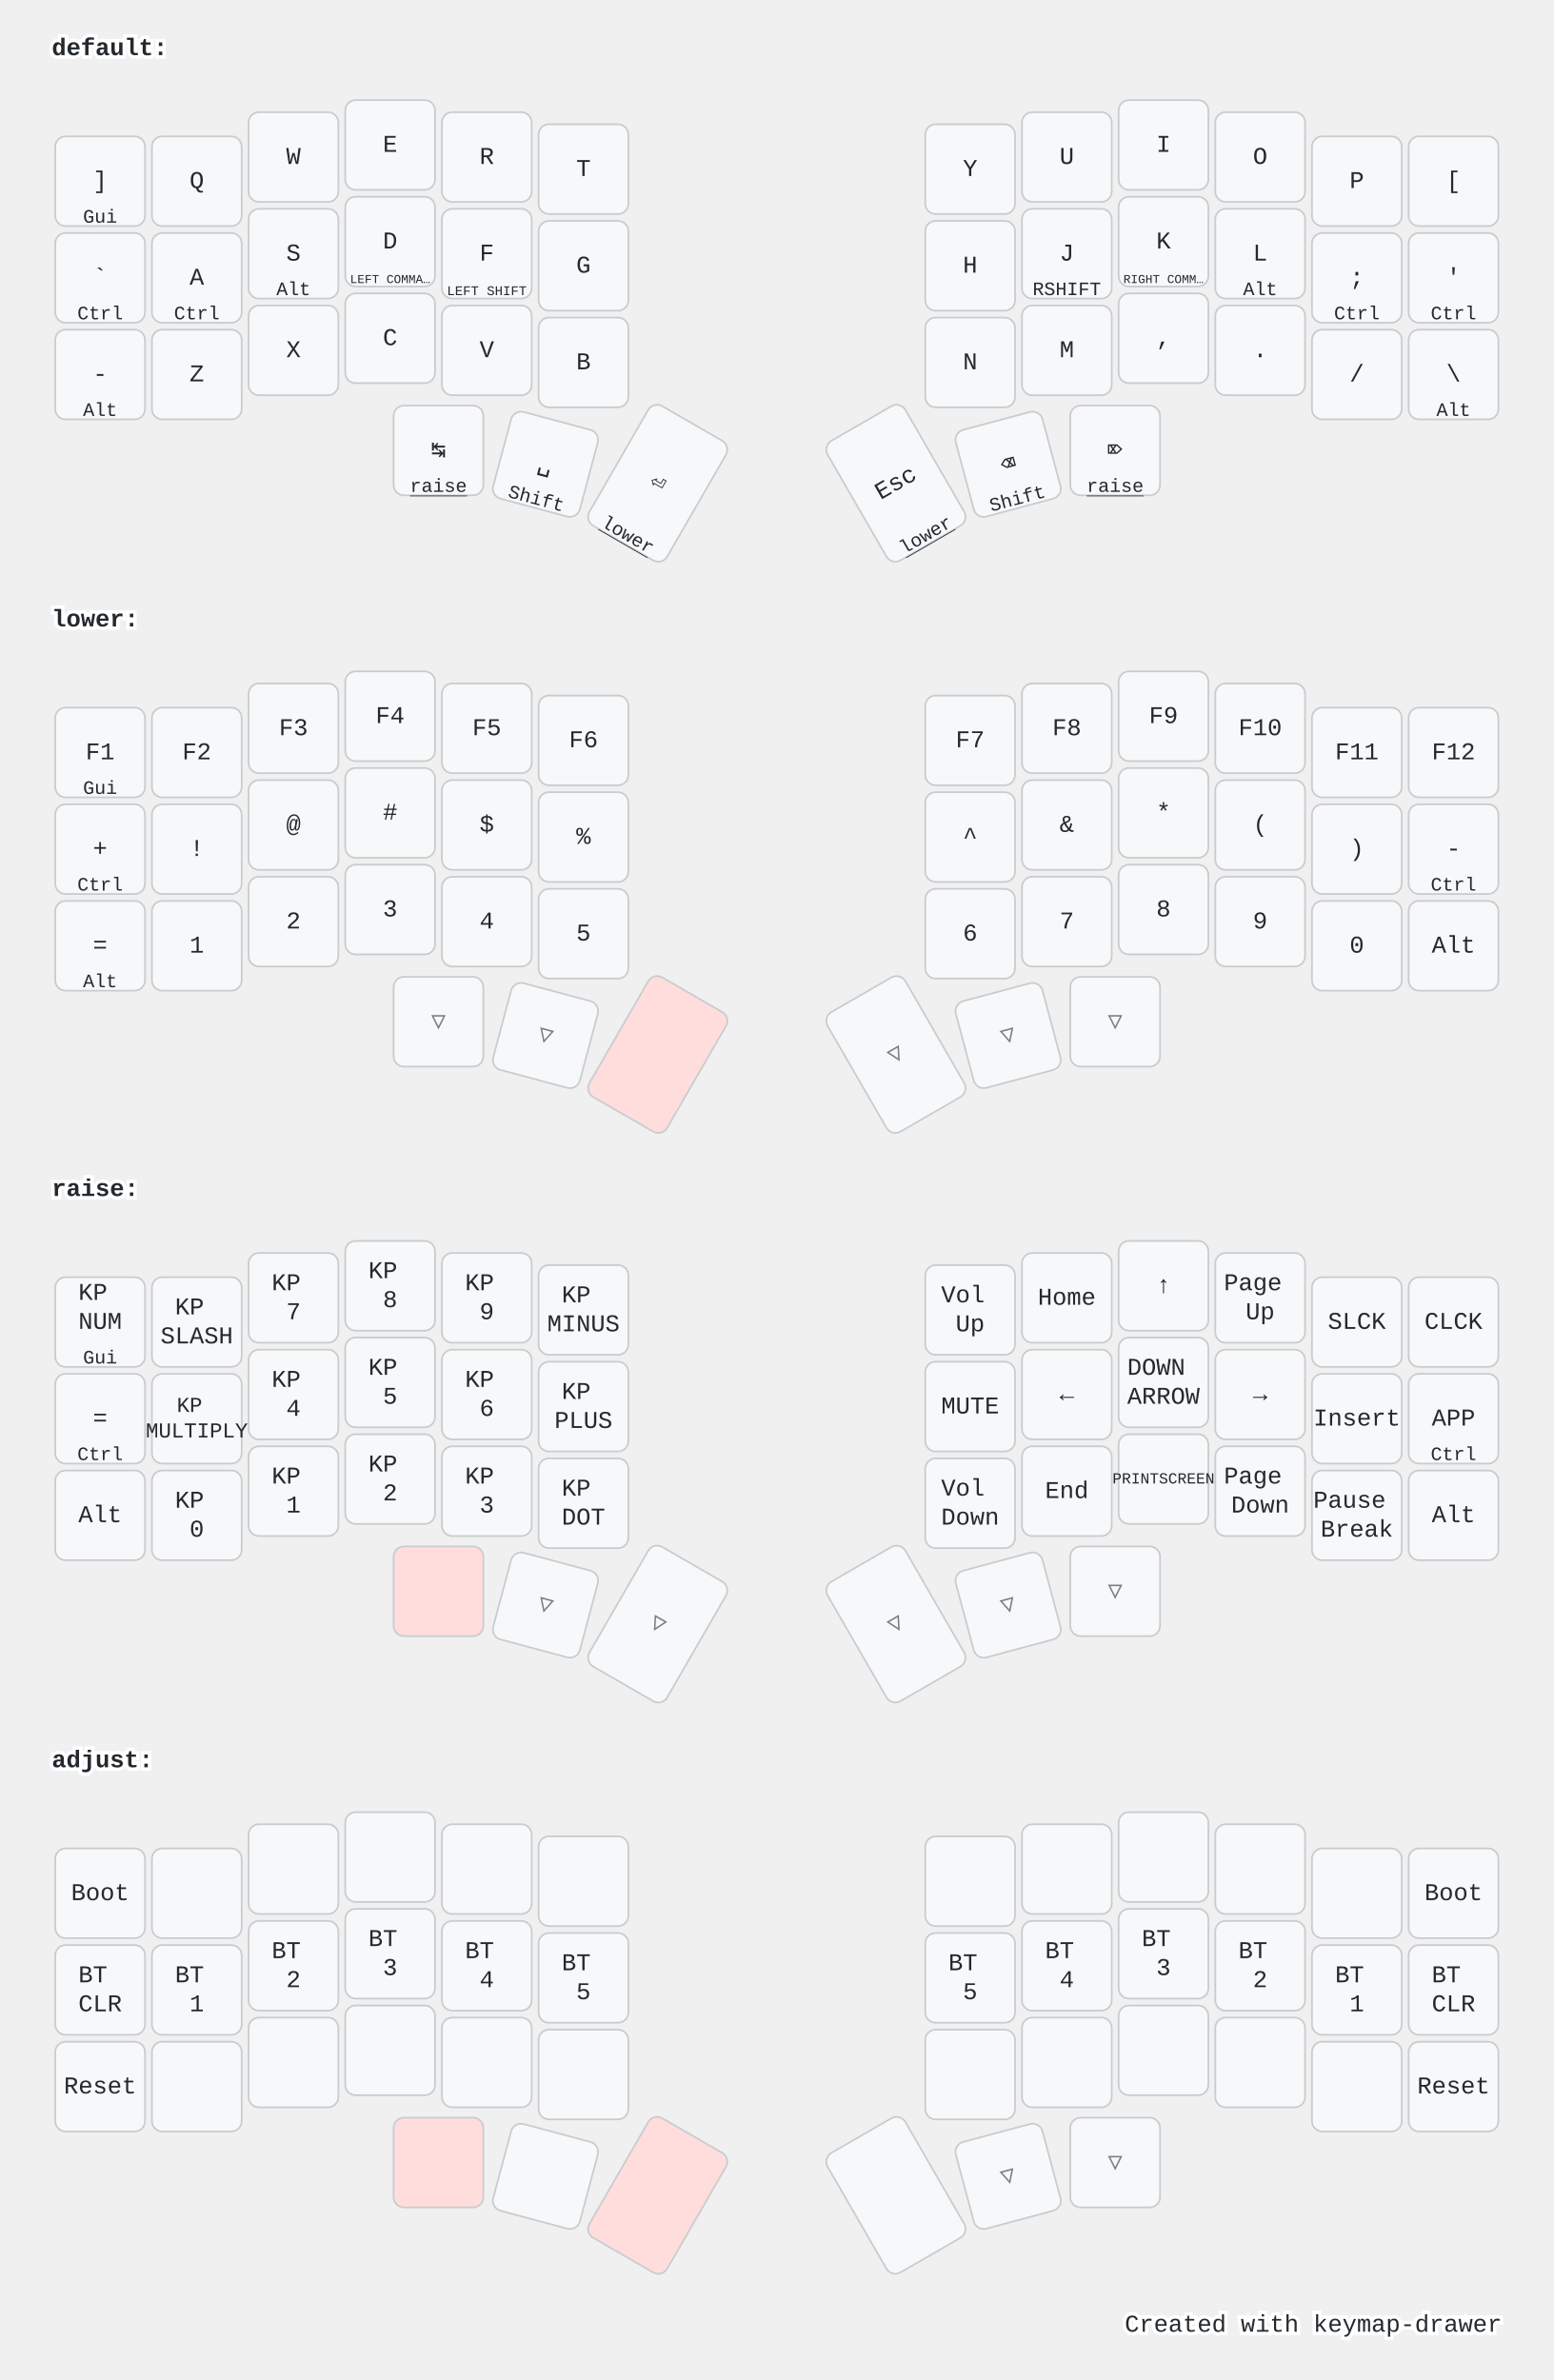
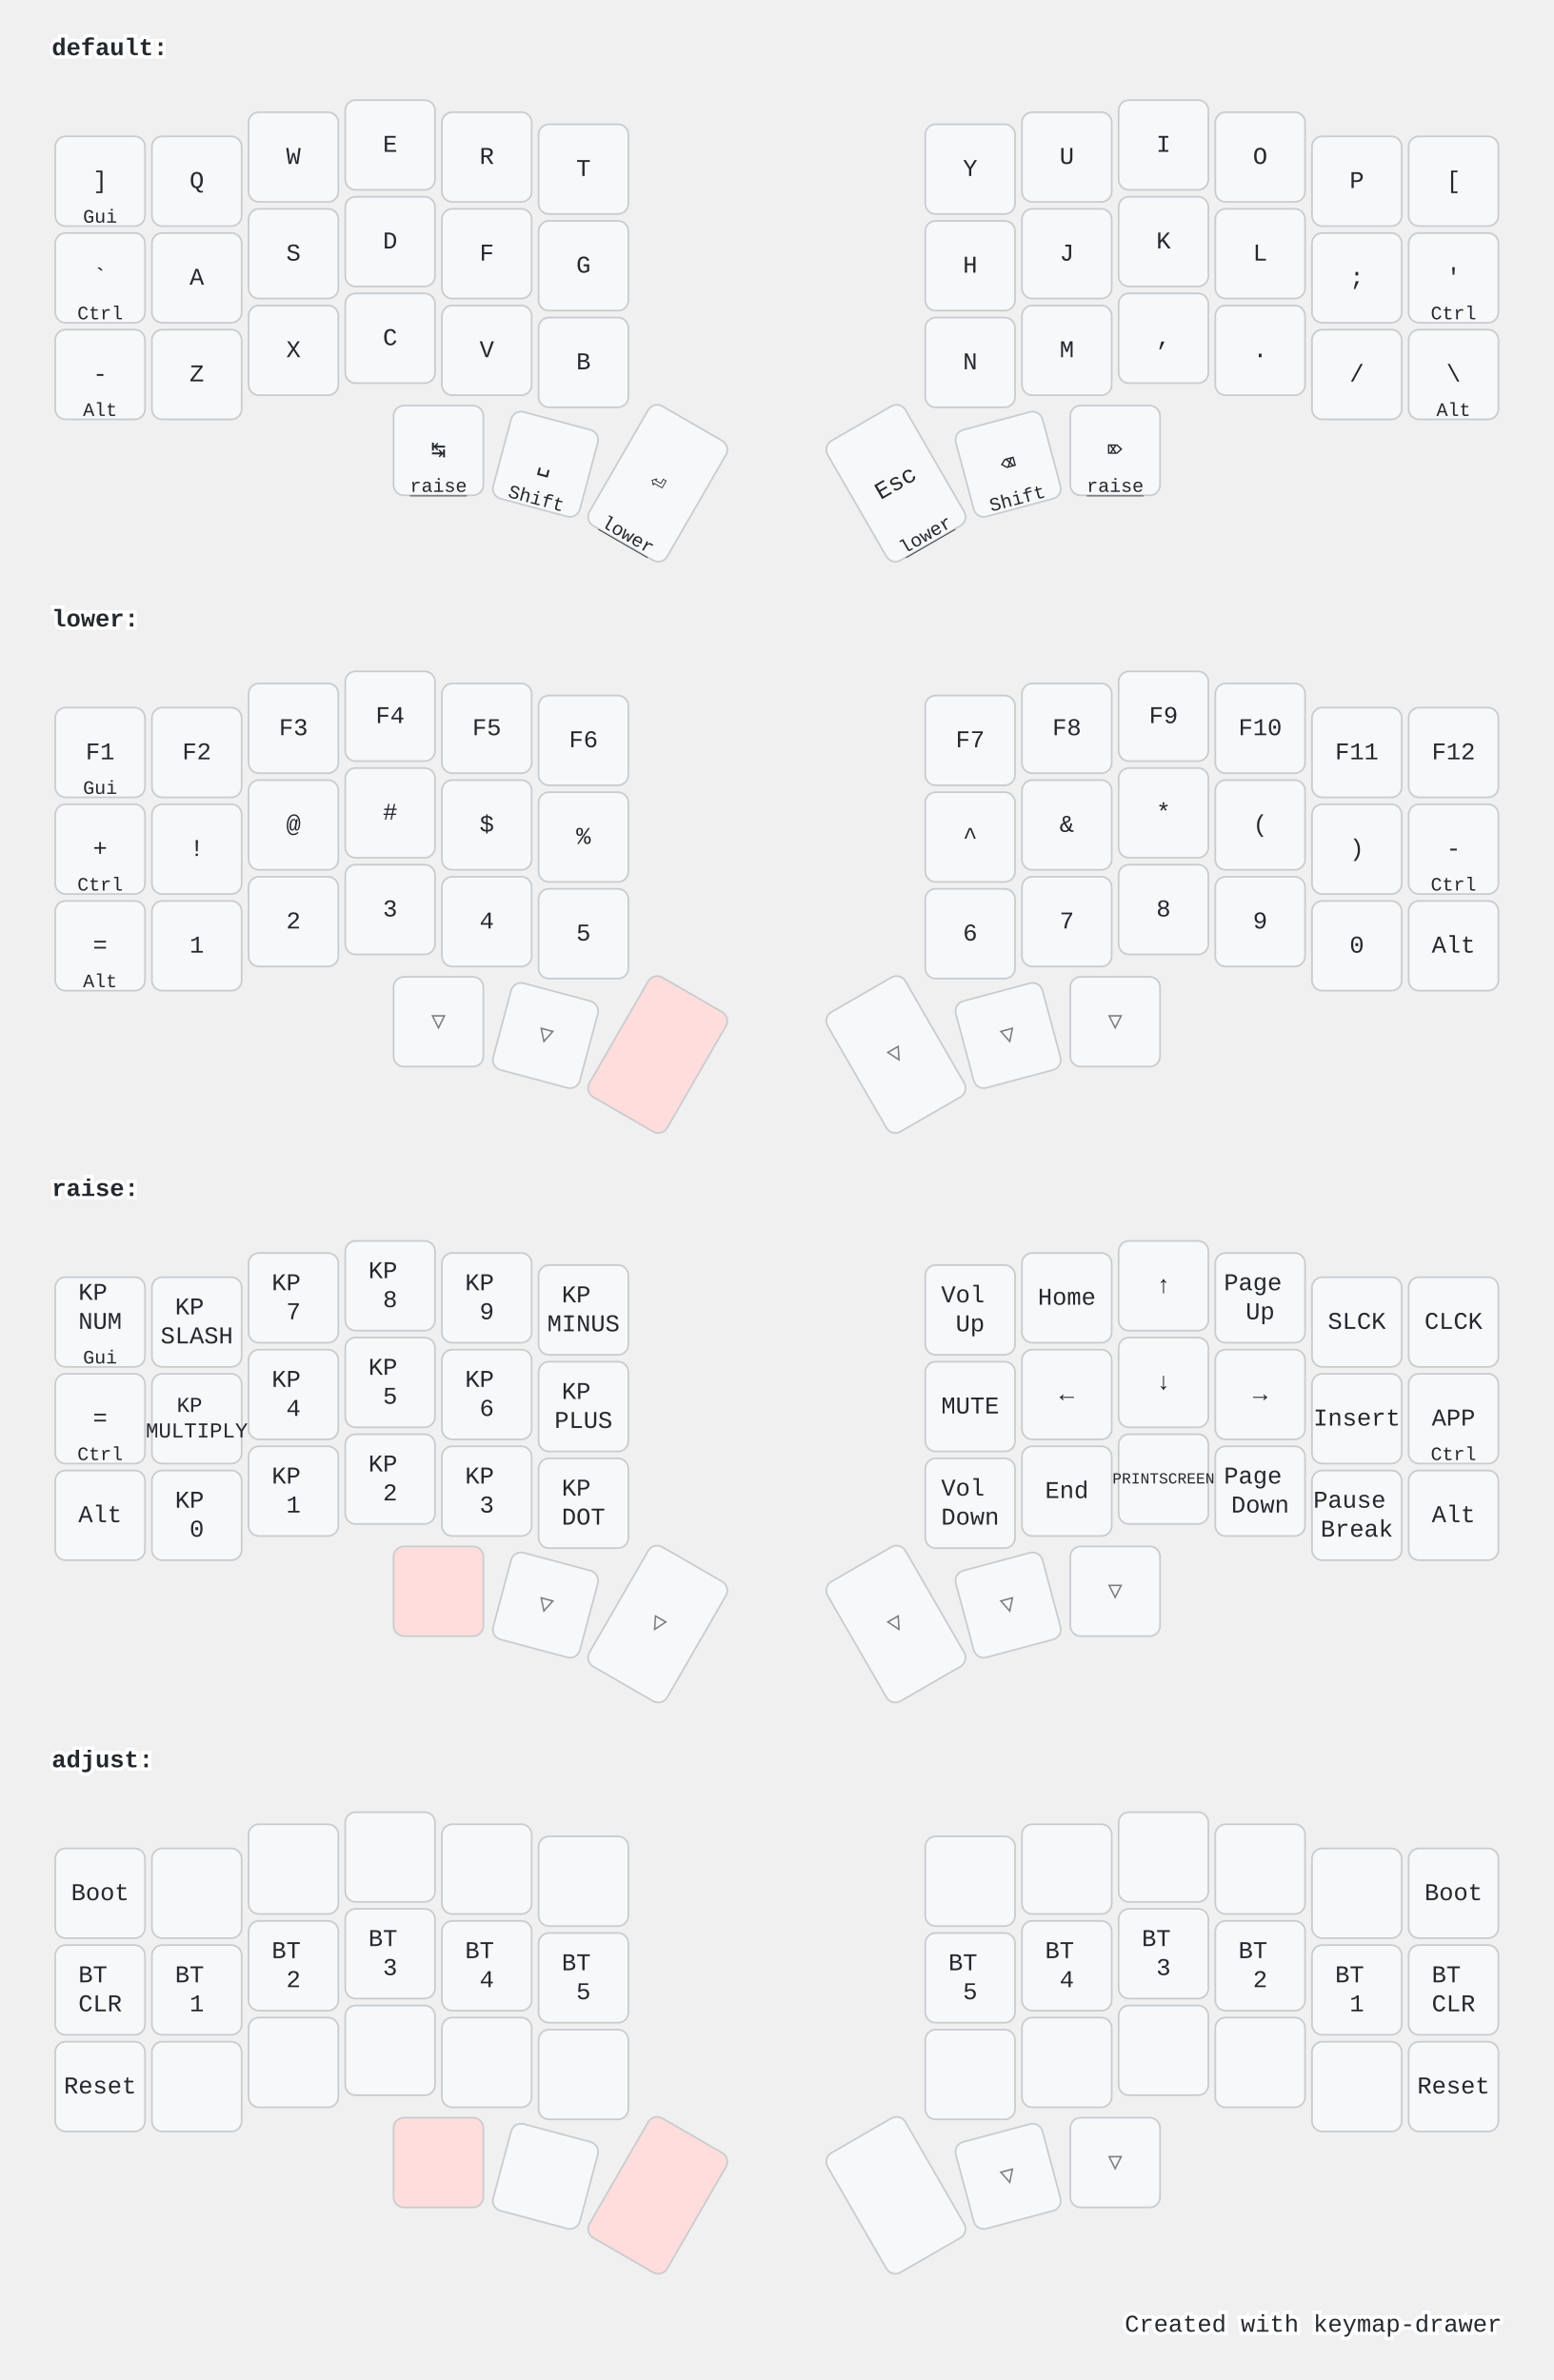
<svg xmlns="http://www.w3.org/2000/svg" width="900" height="1379" viewBox="0 0 900 1379" class="keymap">
  <style>/* inherit to force styles through use tags */
svg path {
    fill: inherit;
}

/* font and background color specifications */
svg.keymap {
    font-family: SFMono-Regular,Consolas,Liberation Mono,Menlo,monospace;
    font-size: 14px;
    font-kerning: normal;
    text-rendering: optimizeLegibility;
    fill: #24292e;
}

/* default key styling */
rect.key {
    fill: #f6f8fa;
}

rect.key, rect.combo {
    stroke: #c9cccf;
    stroke-width: 1;
}

/* default key side styling, only used is draw_key_sides is set */
rect.side {
    filter: brightness(90%);
}

/* color accent for combo boxes */
rect.combo, rect.combo-separate {
    fill: #cdf;
}

/* color accent for held keys */
rect.held, rect.combo.held {
    fill: #fdd;
}

/* color accent for ghost (optional) keys */
rect.ghost, rect.combo.ghost {
    stroke-dasharray: 4, 4;
    stroke-width: 2;
}

text {
    text-anchor: middle;
    dominant-baseline: middle;
}

/* styling for layer labels */
text.label {
    font-weight: bold;
    text-anchor: start;
    stroke: white;
    stroke-width: 4;
    paint-order: stroke;
}

/* styling for optional footer */
text.footer {
    text-anchor: end;
    dominant-baseline: auto;
    stroke: white;
    stroke-width: 4;
    paint-order: stroke;
}

/* styling for combo tap, and key hold/shifted label text */
text.combo, text.hold, text.shifted {
    font-size: 11px;
}

text.hold {
    text-anchor: middle;
    dominant-baseline: auto;
}

text.shifted {
    text-anchor: middle;
    dominant-baseline: hanging;
}

text.layer-activator {
    text-decoration: underline;
}

/* styling for hold/shifted label text in combo box */
text.combo.hold, text.combo.shifted {
    font-size: 8px;
}

/* lighter symbol for transparent keys */
text.trans {
    fill: #7b7e81;
}

/* styling for combo dendrons */
path.combo {
    stroke-width: 1;
    stroke: gray;
    fill: none;
}

/* Start Tabler Icons Cleanup */
/* cannot use height/width with glyphs */
.icon-tabler &gt; path {
    fill: inherit;
    stroke: inherit;
    stroke-width: 2;
}
/* hide tabler's default box */
.icon-tabler &gt; path[stroke="none"][fill="none"] {
    visibility: hidden;
}
/* End Tabler Icons Cleanup */

@media (prefers-color-scheme: dark) {
svg.keymap { fill: #d1d6db; }
rect.key { fill: #3f4750; }
rect.key, rect.combo { stroke: #60666c; }
rect.combo, rect.combo-separate { fill: #1f3d7a; }
rect.held, rect.combo.held { fill: #854747; }
text.label, text.footer { stroke: black; }
text.trans { fill: #7e8184; }
path.combo { stroke: #7f7f7f; }

}</style>
  <g transform="translate(30, 0)" class="layer-default">
    <text x="0" y="28" class="label" id="default">default:</text>
    <g transform="translate(0, 56)">
      <g transform="translate(28, 49)" class="key keypos-0">
        <rect rx="6" ry="6" x="-26" y="-26" width="52" height="52" class="key" />
        <text x="0" y="0" class="key tap">]</text>
        <text x="0" y="24" class="key hold">Gui</text>
      </g>
      <g transform="translate(84, 49)" class="key keypos-1">
        <rect rx="6" ry="6" x="-26" y="-26" width="52" height="52" class="key" />
        <text x="0" y="0" class="key tap">Q</text>
      </g>
      <g transform="translate(140, 35)" class="key keypos-2">
        <rect rx="6" ry="6" x="-26" y="-26" width="52" height="52" class="key" />
        <text x="0" y="0" class="key tap">W</text>
      </g>
      <g transform="translate(196, 28)" class="key keypos-3">
        <rect rx="6" ry="6" x="-26" y="-26" width="52" height="52" class="key" />
        <text x="0" y="0" class="key tap">E</text>
      </g>
      <g transform="translate(252, 35)" class="key keypos-4">
        <rect rx="6" ry="6" x="-26" y="-26" width="52" height="52" class="key" />
        <text x="0" y="0" class="key tap">R</text>
      </g>
      <g transform="translate(308, 42)" class="key keypos-5">
        <rect rx="6" ry="6" x="-26" y="-26" width="52" height="52" class="key" />
        <text x="0" y="0" class="key tap">T</text>
      </g>
      <g transform="translate(532, 42)" class="key keypos-6">
        <rect rx="6" ry="6" x="-26" y="-26" width="52" height="52" class="key" />
        <text x="0" y="0" class="key tap">Y</text>
      </g>
      <g transform="translate(588, 35)" class="key keypos-7">
        <rect rx="6" ry="6" x="-26" y="-26" width="52" height="52" class="key" />
        <text x="0" y="0" class="key tap">U</text>
      </g>
      <g transform="translate(644, 28)" class="key keypos-8">
        <rect rx="6" ry="6" x="-26" y="-26" width="52" height="52" class="key" />
        <text x="0" y="0" class="key tap">I</text>
      </g>
      <g transform="translate(700, 35)" class="key keypos-9">
        <rect rx="6" ry="6" x="-26" y="-26" width="52" height="52" class="key" />
        <text x="0" y="0" class="key tap">O</text>
      </g>
      <g transform="translate(756, 49)" class="key keypos-10">
        <rect rx="6" ry="6" x="-26" y="-26" width="52" height="52" class="key" />
        <text x="0" y="0" class="key tap">P</text>
      </g>
      <g transform="translate(812, 49)" class="key keypos-11">
        <rect rx="6" ry="6" x="-26" y="-26" width="52" height="52" class="key" />
        <text x="0" y="0" class="key tap">[</text>
      </g>
      <g transform="translate(28, 105)" class="key keypos-12">
        <rect rx="6" ry="6" x="-26" y="-26" width="52" height="52" class="key" />
        <text x="0" y="0" class="key tap">`</text>
        <text x="0" y="24" class="key hold">Ctrl</text>
      </g>
      <g transform="translate(84, 105)" class="key keypos-13">
        <rect rx="6" ry="6" x="-26" y="-26" width="52" height="52" class="key" />
        <text x="0" y="0" class="key tap">A</text>
-         <text x="0" y="24" class="key hold">Ctrl</text>
      </g>
      <g transform="translate(140, 91)" class="key keypos-14">
        <rect rx="6" ry="6" x="-26" y="-26" width="52" height="52" class="key" />
        <text x="0" y="0" class="key tap">S</text>
-         <text x="0" y="24" class="key hold">Alt</text>
      </g>
      <g transform="translate(196, 84)" class="key keypos-15">
        <rect rx="6" ry="6" x="-26" y="-26" width="52" height="52" class="key" />
        <text x="0" y="0" class="key tap">D</text>
-         <text x="0" y="24" class="key hold">
-           <tspan style="font-size: 64%">LEFT COMMA…</tspan>
-         </text>
      </g>
      <g transform="translate(252, 91)" class="key keypos-16">
        <rect rx="6" ry="6" x="-26" y="-26" width="52" height="52" class="key" />
        <text x="0" y="0" class="key tap">F</text>
-         <text x="0" y="24" class="key hold">
-           <tspan style="font-size: 70%">LEFT SHIFT</tspan>
-         </text>
      </g>
      <g transform="translate(308, 98)" class="key keypos-17">
        <rect rx="6" ry="6" x="-26" y="-26" width="52" height="52" class="key" />
        <text x="0" y="0" class="key tap">G</text>
      </g>
      <g transform="translate(532, 98)" class="key keypos-18">
        <rect rx="6" ry="6" x="-26" y="-26" width="52" height="52" class="key" />
        <text x="0" y="0" class="key tap">H</text>
      </g>
      <g transform="translate(588, 91)" class="key keypos-19">
        <rect rx="6" ry="6" x="-26" y="-26" width="52" height="52" class="key" />
        <text x="0" y="0" class="key tap">J</text>
-         <text x="0" y="24" class="key hold">RSHIFT</text>
      </g>
      <g transform="translate(644, 84)" class="key keypos-20">
        <rect rx="6" ry="6" x="-26" y="-26" width="52" height="52" class="key" />
        <text x="0" y="0" class="key tap">K</text>
-         <text x="0" y="24" class="key hold">
-           <tspan style="font-size: 64%">RIGHT COMM…</tspan>
-         </text>
      </g>
      <g transform="translate(700, 91)" class="key keypos-21">
        <rect rx="6" ry="6" x="-26" y="-26" width="52" height="52" class="key" />
        <text x="0" y="0" class="key tap">L</text>
-         <text x="0" y="24" class="key hold">Alt</text>
      </g>
      <g transform="translate(756, 105)" class="key keypos-22">
        <rect rx="6" ry="6" x="-26" y="-26" width="52" height="52" class="key" />
        <text x="0" y="0" class="key tap">;</text>
-         <text x="0" y="24" class="key hold">Ctrl</text>
      </g>
      <g transform="translate(812, 105)" class="key keypos-23">
        <rect rx="6" ry="6" x="-26" y="-26" width="52" height="52" class="key" />
        <text x="0" y="0" class="key tap">'</text>
        <text x="0" y="24" class="key hold">Ctrl</text>
      </g>
      <g transform="translate(28, 161)" class="key keypos-24">
        <rect rx="6" ry="6" x="-26" y="-26" width="52" height="52" class="key" />
        <text x="0" y="0" class="key tap">-</text>
        <text x="0" y="24" class="key hold">Alt</text>
      </g>
      <g transform="translate(84, 161)" class="key keypos-25">
        <rect rx="6" ry="6" x="-26" y="-26" width="52" height="52" class="key" />
        <text x="0" y="0" class="key tap">Z</text>
      </g>
      <g transform="translate(140, 147)" class="key keypos-26">
        <rect rx="6" ry="6" x="-26" y="-26" width="52" height="52" class="key" />
        <text x="0" y="0" class="key tap">X</text>
      </g>
      <g transform="translate(196, 140)" class="key keypos-27">
        <rect rx="6" ry="6" x="-26" y="-26" width="52" height="52" class="key" />
        <text x="0" y="0" class="key tap">C</text>
      </g>
      <g transform="translate(252, 147)" class="key keypos-28">
        <rect rx="6" ry="6" x="-26" y="-26" width="52" height="52" class="key" />
        <text x="0" y="0" class="key tap">V</text>
      </g>
      <g transform="translate(308, 154)" class="key keypos-29">
        <rect rx="6" ry="6" x="-26" y="-26" width="52" height="52" class="key" />
        <text x="0" y="0" class="key tap">B</text>
      </g>
      <g transform="translate(532, 154)" class="key keypos-30">
        <rect rx="6" ry="6" x="-26" y="-26" width="52" height="52" class="key" />
        <text x="0" y="0" class="key tap">N</text>
      </g>
      <g transform="translate(588, 147)" class="key keypos-31">
        <rect rx="6" ry="6" x="-26" y="-26" width="52" height="52" class="key" />
        <text x="0" y="0" class="key tap">M</text>
      </g>
      <g transform="translate(644, 140)" class="key keypos-32">
        <rect rx="6" ry="6" x="-26" y="-26" width="52" height="52" class="key" />
        <text x="0" y="0" class="key tap">,</text>
      </g>
      <g transform="translate(700, 147)" class="key keypos-33">
        <rect rx="6" ry="6" x="-26" y="-26" width="52" height="52" class="key" />
        <text x="0" y="0" class="key tap">.</text>
      </g>
      <g transform="translate(756, 161)" class="key keypos-34">
        <rect rx="6" ry="6" x="-26" y="-26" width="52" height="52" class="key" />
        <text x="0" y="0" class="key tap">/</text>
      </g>
      <g transform="translate(812, 161)" class="key keypos-35">
        <rect rx="6" ry="6" x="-26" y="-26" width="52" height="52" class="key" />
        <text x="0" y="0" class="key tap">\</text>
        <text x="0" y="24" class="key hold">Alt</text>
      </g>
      <g transform="translate(224, 205)" class="key keypos-36">
        <rect rx="6" ry="6" x="-26" y="-26" width="52" height="52" class="key" />
        <text x="0" y="0" class="key tap">↹</text>
        <a href="#raise">
          <text x="0" y="24" class="key hold layer-activator">raise</text>
        </a>
      </g>
      <g transform="translate(286, 213) rotate(15.0)" class="key keypos-37">
        <rect rx="6" ry="6" x="-26" y="-26" width="52" height="52" class="key" />
        <text x="0" y="0" class="key tap">␣</text>
        <text x="0" y="24" class="key hold">Shift</text>
      </g>
      <g transform="translate(351, 224) rotate(30.0)" class="key keypos-38">
        <rect rx="6" ry="6" x="-26" y="-40" width="52" height="80" class="key" />
        <text x="0" y="0" class="key tap">⏎</text>
        <a href="#lower">
          <text x="0" y="38" class="key hold layer-activator">lower</text>
        </a>
      </g>
      <g transform="translate(489, 224) rotate(-30.0)" class="key keypos-39">
        <rect rx="6" ry="6" x="-26" y="-40" width="52" height="80" class="key" />
        <text x="0" y="0" class="key tap">Esc</text>
        <a href="#lower">
          <text x="0" y="38" class="key hold layer-activator">lower</text>
        </a>
      </g>
      <g transform="translate(554, 213) rotate(-15.0)" class="key keypos-40">
        <rect rx="6" ry="6" x="-26" y="-26" width="52" height="52" class="key" />
        <text x="0" y="0" class="key tap">⌫</text>
        <text x="0" y="24" class="key hold">Shift</text>
      </g>
      <g transform="translate(616, 205)" class="key keypos-41">
        <rect rx="6" ry="6" x="-26" y="-26" width="52" height="52" class="key" />
        <text x="0" y="0" class="key tap">⌦</text>
        <a href="#raise">
          <text x="0" y="24" class="key hold layer-activator">raise</text>
        </a>
      </g>
    </g>
  </g>
  <g transform="translate(30, 331)" class="layer-lower">
    <text x="0" y="28" class="label" id="lower">lower:</text>
    <g transform="translate(0, 56)">
      <g transform="translate(28, 49)" class="key keypos-0">
        <rect rx="6" ry="6" x="-26" y="-26" width="52" height="52" class="key" />
        <text x="0" y="0" class="key tap">F1</text>
        <text x="0" y="24" class="key hold">Gui</text>
      </g>
      <g transform="translate(84, 49)" class="key keypos-1">
        <rect rx="6" ry="6" x="-26" y="-26" width="52" height="52" class="key" />
        <text x="0" y="0" class="key tap">F2</text>
      </g>
      <g transform="translate(140, 35)" class="key keypos-2">
        <rect rx="6" ry="6" x="-26" y="-26" width="52" height="52" class="key" />
        <text x="0" y="0" class="key tap">F3</text>
      </g>
      <g transform="translate(196, 28)" class="key keypos-3">
        <rect rx="6" ry="6" x="-26" y="-26" width="52" height="52" class="key" />
        <text x="0" y="0" class="key tap">F4</text>
      </g>
      <g transform="translate(252, 35)" class="key keypos-4">
        <rect rx="6" ry="6" x="-26" y="-26" width="52" height="52" class="key" />
        <text x="0" y="0" class="key tap">F5</text>
      </g>
      <g transform="translate(308, 42)" class="key keypos-5">
        <rect rx="6" ry="6" x="-26" y="-26" width="52" height="52" class="key" />
        <text x="0" y="0" class="key tap">F6</text>
      </g>
      <g transform="translate(532, 42)" class="key keypos-6">
        <rect rx="6" ry="6" x="-26" y="-26" width="52" height="52" class="key" />
        <text x="0" y="0" class="key tap">F7</text>
      </g>
      <g transform="translate(588, 35)" class="key keypos-7">
        <rect rx="6" ry="6" x="-26" y="-26" width="52" height="52" class="key" />
        <text x="0" y="0" class="key tap">F8</text>
      </g>
      <g transform="translate(644, 28)" class="key keypos-8">
        <rect rx="6" ry="6" x="-26" y="-26" width="52" height="52" class="key" />
        <text x="0" y="0" class="key tap">F9</text>
      </g>
      <g transform="translate(700, 35)" class="key keypos-9">
        <rect rx="6" ry="6" x="-26" y="-26" width="52" height="52" class="key" />
        <text x="0" y="0" class="key tap">F10</text>
      </g>
      <g transform="translate(756, 49)" class="key keypos-10">
        <rect rx="6" ry="6" x="-26" y="-26" width="52" height="52" class="key" />
        <text x="0" y="0" class="key tap">F11</text>
      </g>
      <g transform="translate(812, 49)" class="key keypos-11">
        <rect rx="6" ry="6" x="-26" y="-26" width="52" height="52" class="key" />
        <text x="0" y="0" class="key tap">F12</text>
      </g>
      <g transform="translate(28, 105)" class="key keypos-12">
        <rect rx="6" ry="6" x="-26" y="-26" width="52" height="52" class="key" />
        <text x="0" y="0" class="key tap">+</text>
        <text x="0" y="24" class="key hold">Ctrl</text>
      </g>
      <g transform="translate(84, 105)" class="key keypos-13">
        <rect rx="6" ry="6" x="-26" y="-26" width="52" height="52" class="key" />
        <text x="0" y="0" class="key tap">!</text>
      </g>
      <g transform="translate(140, 91)" class="key keypos-14">
        <rect rx="6" ry="6" x="-26" y="-26" width="52" height="52" class="key" />
        <text x="0" y="0" class="key tap">@</text>
      </g>
      <g transform="translate(196, 84)" class="key keypos-15">
        <rect rx="6" ry="6" x="-26" y="-26" width="52" height="52" class="key" />
        <text x="0" y="0" class="key tap">#</text>
      </g>
      <g transform="translate(252, 91)" class="key keypos-16">
        <rect rx="6" ry="6" x="-26" y="-26" width="52" height="52" class="key" />
        <text x="0" y="0" class="key tap">$</text>
      </g>
      <g transform="translate(308, 98)" class="key keypos-17">
        <rect rx="6" ry="6" x="-26" y="-26" width="52" height="52" class="key" />
        <text x="0" y="0" class="key tap">%</text>
      </g>
      <g transform="translate(532, 98)" class="key keypos-18">
        <rect rx="6" ry="6" x="-26" y="-26" width="52" height="52" class="key" />
        <text x="0" y="0" class="key tap">^</text>
      </g>
      <g transform="translate(588, 91)" class="key keypos-19">
        <rect rx="6" ry="6" x="-26" y="-26" width="52" height="52" class="key" />
        <text x="0" y="0" class="key tap">&amp;</text>
      </g>
      <g transform="translate(644, 84)" class="key keypos-20">
        <rect rx="6" ry="6" x="-26" y="-26" width="52" height="52" class="key" />
        <text x="0" y="0" class="key tap">*</text>
      </g>
      <g transform="translate(700, 91)" class="key keypos-21">
        <rect rx="6" ry="6" x="-26" y="-26" width="52" height="52" class="key" />
        <text x="0" y="0" class="key tap">(</text>
      </g>
      <g transform="translate(756, 105)" class="key keypos-22">
        <rect rx="6" ry="6" x="-26" y="-26" width="52" height="52" class="key" />
        <text x="0" y="0" class="key tap">)</text>
      </g>
      <g transform="translate(812, 105)" class="key keypos-23">
        <rect rx="6" ry="6" x="-26" y="-26" width="52" height="52" class="key" />
        <text x="0" y="0" class="key tap">-</text>
        <text x="0" y="24" class="key hold">Ctrl</text>
      </g>
      <g transform="translate(28, 161)" class="key keypos-24">
        <rect rx="6" ry="6" x="-26" y="-26" width="52" height="52" class="key" />
        <text x="0" y="0" class="key tap">=</text>
        <text x="0" y="24" class="key hold">Alt</text>
      </g>
      <g transform="translate(84, 161)" class="key keypos-25">
        <rect rx="6" ry="6" x="-26" y="-26" width="52" height="52" class="key" />
        <text x="0" y="0" class="key tap">1</text>
      </g>
      <g transform="translate(140, 147)" class="key keypos-26">
        <rect rx="6" ry="6" x="-26" y="-26" width="52" height="52" class="key" />
        <text x="0" y="0" class="key tap">2</text>
      </g>
      <g transform="translate(196, 140)" class="key keypos-27">
        <rect rx="6" ry="6" x="-26" y="-26" width="52" height="52" class="key" />
        <text x="0" y="0" class="key tap">3</text>
      </g>
      <g transform="translate(252, 147)" class="key keypos-28">
        <rect rx="6" ry="6" x="-26" y="-26" width="52" height="52" class="key" />
        <text x="0" y="0" class="key tap">4</text>
      </g>
      <g transform="translate(308, 154)" class="key keypos-29">
        <rect rx="6" ry="6" x="-26" y="-26" width="52" height="52" class="key" />
        <text x="0" y="0" class="key tap">5</text>
      </g>
      <g transform="translate(532, 154)" class="key keypos-30">
        <rect rx="6" ry="6" x="-26" y="-26" width="52" height="52" class="key" />
        <text x="0" y="0" class="key tap">6</text>
      </g>
      <g transform="translate(588, 147)" class="key keypos-31">
        <rect rx="6" ry="6" x="-26" y="-26" width="52" height="52" class="key" />
        <text x="0" y="0" class="key tap">7</text>
      </g>
      <g transform="translate(644, 140)" class="key keypos-32">
        <rect rx="6" ry="6" x="-26" y="-26" width="52" height="52" class="key" />
        <text x="0" y="0" class="key tap">8</text>
      </g>
      <g transform="translate(700, 147)" class="key keypos-33">
        <rect rx="6" ry="6" x="-26" y="-26" width="52" height="52" class="key" />
        <text x="0" y="0" class="key tap">9</text>
      </g>
      <g transform="translate(756, 161)" class="key keypos-34">
        <rect rx="6" ry="6" x="-26" y="-26" width="52" height="52" class="key" />
        <text x="0" y="0" class="key tap">0</text>
      </g>
      <g transform="translate(812, 161)" class="key keypos-35">
        <rect rx="6" ry="6" x="-26" y="-26" width="52" height="52" class="key" />
        <text x="0" y="0" class="key tap">Alt</text>
      </g>
      <g transform="translate(224, 205)" class="key trans keypos-36">
        <rect rx="6" ry="6" x="-26" y="-26" width="52" height="52" class="key trans" />
        <text x="0" y="0" class="key trans tap">▽</text>
      </g>
      <g transform="translate(286, 213) rotate(15.0)" class="key trans keypos-37">
        <rect rx="6" ry="6" x="-26" y="-26" width="52" height="52" class="key trans" />
        <text x="0" y="0" class="key trans tap">▽</text>
      </g>
      <g transform="translate(351, 224) rotate(30.0)" class="key held keypos-38">
        <rect rx="6" ry="6" x="-26" y="-40" width="52" height="80" class="key held" />
      </g>
      <g transform="translate(489, 224) rotate(-30.0)" class="key trans keypos-39">
        <rect rx="6" ry="6" x="-26" y="-40" width="52" height="80" class="key trans" />
        <text x="0" y="0" class="key trans tap">▽</text>
      </g>
      <g transform="translate(554, 213) rotate(-15.0)" class="key trans keypos-40">
        <rect rx="6" ry="6" x="-26" y="-26" width="52" height="52" class="key trans" />
        <text x="0" y="0" class="key trans tap">▽</text>
      </g>
      <g transform="translate(616, 205)" class="key trans keypos-41">
        <rect rx="6" ry="6" x="-26" y="-26" width="52" height="52" class="key trans" />
        <text x="0" y="0" class="key trans tap">▽</text>
      </g>
    </g>
  </g>
  <g transform="translate(30, 661)" class="layer-raise">
    <text x="0" y="28" class="label" id="raise">raise:</text>
    <g transform="translate(0, 56)">
      <g transform="translate(28, 49)" class="key keypos-0">
        <rect rx="6" ry="6" x="-26" y="-26" width="52" height="52" class="key" />
        <text x="0" y="0" class="key tap">
          <tspan x="0" dy="-1.2em">KP</tspan>
          <tspan x="0" dy="1.2em">NUM</tspan>
        </text>
        <text x="0" y="24" class="key hold">Gui</text>
      </g>
      <g transform="translate(84, 49)" class="key keypos-1">
        <rect rx="6" ry="6" x="-26" y="-26" width="52" height="52" class="key" />
        <text x="0" y="0" class="key tap">
          <tspan x="0" dy="-0.6em">KP</tspan>
          <tspan x="0" dy="1.2em">SLASH</tspan>
        </text>
      </g>
      <g transform="translate(140, 35)" class="key keypos-2">
        <rect rx="6" ry="6" x="-26" y="-26" width="52" height="52" class="key" />
        <text x="0" y="0" class="key tap">
          <tspan x="0" dy="-0.6em">KP</tspan>
          <tspan x="0" dy="1.2em">7</tspan>
        </text>
      </g>
      <g transform="translate(196, 28)" class="key keypos-3">
        <rect rx="6" ry="6" x="-26" y="-26" width="52" height="52" class="key" />
        <text x="0" y="0" class="key tap">
          <tspan x="0" dy="-0.6em">KP</tspan>
          <tspan x="0" dy="1.2em">8</tspan>
        </text>
      </g>
      <g transform="translate(252, 35)" class="key keypos-4">
        <rect rx="6" ry="6" x="-26" y="-26" width="52" height="52" class="key" />
        <text x="0" y="0" class="key tap">
          <tspan x="0" dy="-0.6em">KP</tspan>
          <tspan x="0" dy="1.2em">9</tspan>
        </text>
      </g>
      <g transform="translate(308, 42)" class="key keypos-5">
        <rect rx="6" ry="6" x="-26" y="-26" width="52" height="52" class="key" />
        <text x="0" y="0" class="key tap">
          <tspan x="0" dy="-0.6em">KP</tspan>
          <tspan x="0" dy="1.2em">MINUS</tspan>
        </text>
      </g>
      <g transform="translate(532, 42)" class="key keypos-6">
        <rect rx="6" ry="6" x="-26" y="-26" width="52" height="52" class="key" />
        <text x="0" y="0" class="key tap">
          <tspan x="0" dy="-0.6em">Vol</tspan>
          <tspan x="0" dy="1.2em">Up</tspan>
        </text>
      </g>
      <g transform="translate(588, 35)" class="key keypos-7">
        <rect rx="6" ry="6" x="-26" y="-26" width="52" height="52" class="key" />
        <text x="0" y="0" class="key tap">Home</text>
      </g>
      <g transform="translate(644, 28)" class="key keypos-8">
        <rect rx="6" ry="6" x="-26" y="-26" width="52" height="52" class="key" />
        <text x="0" y="0" class="key tap">↑</text>
      </g>
      <g transform="translate(700, 35)" class="key keypos-9">
        <rect rx="6" ry="6" x="-26" y="-26" width="52" height="52" class="key" />
        <text x="0" y="0" class="key tap">
          <tspan x="0" dy="-0.6em">Page</tspan>
          <tspan x="0" dy="1.2em">Up</tspan>
        </text>
      </g>
      <g transform="translate(756, 49)" class="key keypos-10">
        <rect rx="6" ry="6" x="-26" y="-26" width="52" height="52" class="key" />
        <text x="0" y="0" class="key tap">SLCK</text>
      </g>
      <g transform="translate(812, 49)" class="key keypos-11">
        <rect rx="6" ry="6" x="-26" y="-26" width="52" height="52" class="key" />
        <text x="0" y="0" class="key tap">CLCK</text>
      </g>
      <g transform="translate(28, 105)" class="key keypos-12">
        <rect rx="6" ry="6" x="-26" y="-26" width="52" height="52" class="key" />
        <text x="0" y="0" class="key tap">=</text>
        <text x="0" y="24" class="key hold">Ctrl</text>
      </g>
      <g transform="translate(84, 105)" class="key keypos-13">
        <rect rx="6" ry="6" x="-26" y="-26" width="52" height="52" class="key" />
        <text x="0" y="0" class="key tap">
          <tspan x="0" dy="-0.6em" style="font-size: 88%">KP</tspan>
          <tspan x="0" dy="1.2em" style="font-size: 88%">MULTIPLY</tspan>
        </text>
      </g>
      <g transform="translate(140, 91)" class="key keypos-14">
        <rect rx="6" ry="6" x="-26" y="-26" width="52" height="52" class="key" />
        <text x="0" y="0" class="key tap">
          <tspan x="0" dy="-0.6em">KP</tspan>
          <tspan x="0" dy="1.2em">4</tspan>
        </text>
      </g>
      <g transform="translate(196, 84)" class="key keypos-15">
        <rect rx="6" ry="6" x="-26" y="-26" width="52" height="52" class="key" />
        <text x="0" y="0" class="key tap">
          <tspan x="0" dy="-0.6em">KP</tspan>
          <tspan x="0" dy="1.2em">5</tspan>
        </text>
      </g>
      <g transform="translate(252, 91)" class="key keypos-16">
        <rect rx="6" ry="6" x="-26" y="-26" width="52" height="52" class="key" />
        <text x="0" y="0" class="key tap">
          <tspan x="0" dy="-0.6em">KP</tspan>
          <tspan x="0" dy="1.2em">6</tspan>
        </text>
      </g>
      <g transform="translate(308, 98)" class="key keypos-17">
        <rect rx="6" ry="6" x="-26" y="-26" width="52" height="52" class="key" />
        <text x="0" y="0" class="key tap">
          <tspan x="0" dy="-0.6em">KP</tspan>
          <tspan x="0" dy="1.2em">PLUS</tspan>
        </text>
      </g>
      <g transform="translate(532, 98)" class="key keypos-18">
        <rect rx="6" ry="6" x="-26" y="-26" width="52" height="52" class="key" />
        <text x="0" y="0" class="key tap">MUTE</text>
      </g>
      <g transform="translate(588, 91)" class="key keypos-19">
        <rect rx="6" ry="6" x="-26" y="-26" width="52" height="52" class="key" />
        <text x="0" y="0" class="key tap">←</text>
      </g>
      <g transform="translate(644, 84)" class="key keypos-20">
        <rect rx="6" ry="6" x="-26" y="-26" width="52" height="52" class="key" />
-         <text x="0" y="0" class="key tap">
-           <tspan x="0" dy="-0.6em">DOWN</tspan>
-           <tspan x="0" dy="1.2em">ARROW</tspan>
-         </text>
+         <text x="0" y="0" class="key tap">↓</text>
      </g>
      <g transform="translate(700, 91)" class="key keypos-21">
        <rect rx="6" ry="6" x="-26" y="-26" width="52" height="52" class="key" />
        <text x="0" y="0" class="key tap">→</text>
      </g>
      <g transform="translate(756, 105)" class="key keypos-22">
        <rect rx="6" ry="6" x="-26" y="-26" width="52" height="52" class="key" />
        <text x="0" y="0" class="key tap">Insert</text>
      </g>
      <g transform="translate(812, 105)" class="key keypos-23">
        <rect rx="6" ry="6" x="-26" y="-26" width="52" height="52" class="key" />
        <text x="0" y="0" class="key tap">APP</text>
        <text x="0" y="24" class="key hold">Ctrl</text>
      </g>
      <g transform="translate(28, 161)" class="key keypos-24">
        <rect rx="6" ry="6" x="-26" y="-26" width="52" height="52" class="key" />
        <text x="0" y="0" class="key tap">Alt</text>
      </g>
      <g transform="translate(84, 161)" class="key keypos-25">
        <rect rx="6" ry="6" x="-26" y="-26" width="52" height="52" class="key" />
        <text x="0" y="0" class="key tap">
          <tspan x="0" dy="-0.6em">KP</tspan>
          <tspan x="0" dy="1.2em">0</tspan>
        </text>
      </g>
      <g transform="translate(140, 147)" class="key keypos-26">
        <rect rx="6" ry="6" x="-26" y="-26" width="52" height="52" class="key" />
        <text x="0" y="0" class="key tap">
          <tspan x="0" dy="-0.6em">KP</tspan>
          <tspan x="0" dy="1.2em">1</tspan>
        </text>
      </g>
      <g transform="translate(196, 140)" class="key keypos-27">
        <rect rx="6" ry="6" x="-26" y="-26" width="52" height="52" class="key" />
        <text x="0" y="0" class="key tap">
          <tspan x="0" dy="-0.6em">KP</tspan>
          <tspan x="0" dy="1.2em">2</tspan>
        </text>
      </g>
      <g transform="translate(252, 147)" class="key keypos-28">
        <rect rx="6" ry="6" x="-26" y="-26" width="52" height="52" class="key" />
        <text x="0" y="0" class="key tap">
          <tspan x="0" dy="-0.6em">KP</tspan>
          <tspan x="0" dy="1.2em">3</tspan>
        </text>
      </g>
      <g transform="translate(308, 154)" class="key keypos-29">
        <rect rx="6" ry="6" x="-26" y="-26" width="52" height="52" class="key" />
        <text x="0" y="0" class="key tap">
          <tspan x="0" dy="-0.6em">KP</tspan>
          <tspan x="0" dy="1.2em">DOT</tspan>
        </text>
      </g>
      <g transform="translate(532, 154)" class="key keypos-30">
        <rect rx="6" ry="6" x="-26" y="-26" width="52" height="52" class="key" />
        <text x="0" y="0" class="key tap">
          <tspan x="0" dy="-0.6em">Vol</tspan>
          <tspan x="0" dy="1.2em">Down</tspan>
        </text>
      </g>
      <g transform="translate(588, 147)" class="key keypos-31">
        <rect rx="6" ry="6" x="-26" y="-26" width="52" height="52" class="key" />
        <text x="0" y="0" class="key tap">End</text>
      </g>
      <g transform="translate(644, 140)" class="key keypos-32">
        <rect rx="6" ry="6" x="-26" y="-26" width="52" height="52" class="key" />
        <text x="0" y="0" class="key tap">
          <tspan style="font-size: 64%">PRINTSCREEN</tspan>
        </text>
      </g>
      <g transform="translate(700, 147)" class="key keypos-33">
        <rect rx="6" ry="6" x="-26" y="-26" width="52" height="52" class="key" />
        <text x="0" y="0" class="key tap">
          <tspan x="0" dy="-0.6em">Page</tspan>
          <tspan x="0" dy="1.2em">Down</tspan>
        </text>
      </g>
      <g transform="translate(756, 161)" class="key keypos-34">
        <rect rx="6" ry="6" x="-26" y="-26" width="52" height="52" class="key" />
        <text x="0" y="0" class="key tap">
          <tspan x="0" dy="-0.6em">Pause</tspan>
          <tspan x="0" dy="1.2em">Break</tspan>
        </text>
      </g>
      <g transform="translate(812, 161)" class="key keypos-35">
        <rect rx="6" ry="6" x="-26" y="-26" width="52" height="52" class="key" />
        <text x="0" y="0" class="key tap">Alt</text>
      </g>
      <g transform="translate(224, 205)" class="key held keypos-36">
        <rect rx="6" ry="6" x="-26" y="-26" width="52" height="52" class="key held" />
      </g>
      <g transform="translate(286, 213) rotate(15.0)" class="key trans keypos-37">
        <rect rx="6" ry="6" x="-26" y="-26" width="52" height="52" class="key trans" />
        <text x="0" y="0" class="key trans tap">▽</text>
      </g>
      <g transform="translate(351, 224) rotate(30.0)" class="key trans keypos-38">
        <rect rx="6" ry="6" x="-26" y="-40" width="52" height="80" class="key trans" />
        <text x="0" y="0" class="key trans tap">▽</text>
      </g>
      <g transform="translate(489, 224) rotate(-30.0)" class="key trans keypos-39">
        <rect rx="6" ry="6" x="-26" y="-40" width="52" height="80" class="key trans" />
        <text x="0" y="0" class="key trans tap">▽</text>
      </g>
      <g transform="translate(554, 213) rotate(-15.0)" class="key trans keypos-40">
        <rect rx="6" ry="6" x="-26" y="-26" width="52" height="52" class="key trans" />
        <text x="0" y="0" class="key trans tap">▽</text>
      </g>
      <g transform="translate(616, 205)" class="key trans keypos-41">
        <rect rx="6" ry="6" x="-26" y="-26" width="52" height="52" class="key trans" />
        <text x="0" y="0" class="key trans tap">▽</text>
      </g>
    </g>
  </g>
  <g transform="translate(30, 992)" class="layer-adjust">
    <text x="0" y="28" class="label" id="adjust">adjust:</text>
    <g transform="translate(0, 56)">
      <g transform="translate(28, 49)" class="key keypos-0">
        <rect rx="6" ry="6" x="-26" y="-26" width="52" height="52" class="key" />
        <text x="0" y="0" class="key tap">Boot</text>
      </g>
      <g transform="translate(84, 49)" class="key keypos-1">
        <rect rx="6" ry="6" x="-26" y="-26" width="52" height="52" class="key" />
      </g>
      <g transform="translate(140, 35)" class="key keypos-2">
        <rect rx="6" ry="6" x="-26" y="-26" width="52" height="52" class="key" />
      </g>
      <g transform="translate(196, 28)" class="key keypos-3">
        <rect rx="6" ry="6" x="-26" y="-26" width="52" height="52" class="key" />
      </g>
      <g transform="translate(252, 35)" class="key keypos-4">
        <rect rx="6" ry="6" x="-26" y="-26" width="52" height="52" class="key" />
      </g>
      <g transform="translate(308, 42)" class="key keypos-5">
        <rect rx="6" ry="6" x="-26" y="-26" width="52" height="52" class="key" />
      </g>
      <g transform="translate(532, 42)" class="key keypos-6">
        <rect rx="6" ry="6" x="-26" y="-26" width="52" height="52" class="key" />
      </g>
      <g transform="translate(588, 35)" class="key keypos-7">
        <rect rx="6" ry="6" x="-26" y="-26" width="52" height="52" class="key" />
      </g>
      <g transform="translate(644, 28)" class="key keypos-8">
        <rect rx="6" ry="6" x="-26" y="-26" width="52" height="52" class="key" />
      </g>
      <g transform="translate(700, 35)" class="key keypos-9">
        <rect rx="6" ry="6" x="-26" y="-26" width="52" height="52" class="key" />
      </g>
      <g transform="translate(756, 49)" class="key keypos-10">
        <rect rx="6" ry="6" x="-26" y="-26" width="52" height="52" class="key" />
      </g>
      <g transform="translate(812, 49)" class="key keypos-11">
        <rect rx="6" ry="6" x="-26" y="-26" width="52" height="52" class="key" />
        <text x="0" y="0" class="key tap">Boot</text>
      </g>
      <g transform="translate(28, 105)" class="key keypos-12">
        <rect rx="6" ry="6" x="-26" y="-26" width="52" height="52" class="key" />
        <text x="0" y="0" class="key tap">
          <tspan x="0" dy="-0.6em">BT</tspan>
          <tspan x="0" dy="1.2em">CLR</tspan>
        </text>
      </g>
      <g transform="translate(84, 105)" class="key keypos-13">
        <rect rx="6" ry="6" x="-26" y="-26" width="52" height="52" class="key" />
        <text x="0" y="0" class="key tap">
          <tspan x="0" dy="-0.6em">BT</tspan>
          <tspan x="0" dy="1.2em">1</tspan>
        </text>
      </g>
      <g transform="translate(140, 91)" class="key keypos-14">
        <rect rx="6" ry="6" x="-26" y="-26" width="52" height="52" class="key" />
        <text x="0" y="0" class="key tap">
          <tspan x="0" dy="-0.6em">BT</tspan>
          <tspan x="0" dy="1.2em">2</tspan>
        </text>
      </g>
      <g transform="translate(196, 84)" class="key keypos-15">
        <rect rx="6" ry="6" x="-26" y="-26" width="52" height="52" class="key" />
        <text x="0" y="0" class="key tap">
          <tspan x="0" dy="-0.6em">BT</tspan>
          <tspan x="0" dy="1.2em">3</tspan>
        </text>
      </g>
      <g transform="translate(252, 91)" class="key keypos-16">
        <rect rx="6" ry="6" x="-26" y="-26" width="52" height="52" class="key" />
        <text x="0" y="0" class="key tap">
          <tspan x="0" dy="-0.6em">BT</tspan>
          <tspan x="0" dy="1.2em">4</tspan>
        </text>
      </g>
      <g transform="translate(308, 98)" class="key keypos-17">
        <rect rx="6" ry="6" x="-26" y="-26" width="52" height="52" class="key" />
        <text x="0" y="0" class="key tap">
          <tspan x="0" dy="-0.6em">BT</tspan>
          <tspan x="0" dy="1.2em">5</tspan>
        </text>
      </g>
      <g transform="translate(532, 98)" class="key keypos-18">
        <rect rx="6" ry="6" x="-26" y="-26" width="52" height="52" class="key" />
        <text x="0" y="0" class="key tap">
          <tspan x="0" dy="-0.6em">BT</tspan>
          <tspan x="0" dy="1.2em">5</tspan>
        </text>
      </g>
      <g transform="translate(588, 91)" class="key keypos-19">
        <rect rx="6" ry="6" x="-26" y="-26" width="52" height="52" class="key" />
        <text x="0" y="0" class="key tap">
          <tspan x="0" dy="-0.6em">BT</tspan>
          <tspan x="0" dy="1.2em">4</tspan>
        </text>
      </g>
      <g transform="translate(644, 84)" class="key keypos-20">
        <rect rx="6" ry="6" x="-26" y="-26" width="52" height="52" class="key" />
        <text x="0" y="0" class="key tap">
          <tspan x="0" dy="-0.6em">BT</tspan>
          <tspan x="0" dy="1.2em">3</tspan>
        </text>
      </g>
      <g transform="translate(700, 91)" class="key keypos-21">
        <rect rx="6" ry="6" x="-26" y="-26" width="52" height="52" class="key" />
        <text x="0" y="0" class="key tap">
          <tspan x="0" dy="-0.6em">BT</tspan>
          <tspan x="0" dy="1.2em">2</tspan>
        </text>
      </g>
      <g transform="translate(756, 105)" class="key keypos-22">
        <rect rx="6" ry="6" x="-26" y="-26" width="52" height="52" class="key" />
        <text x="0" y="0" class="key tap">
          <tspan x="0" dy="-0.6em">BT</tspan>
          <tspan x="0" dy="1.2em">1</tspan>
        </text>
      </g>
      <g transform="translate(812, 105)" class="key keypos-23">
        <rect rx="6" ry="6" x="-26" y="-26" width="52" height="52" class="key" />
        <text x="0" y="0" class="key tap">
          <tspan x="0" dy="-0.6em">BT</tspan>
          <tspan x="0" dy="1.2em">CLR</tspan>
        </text>
      </g>
      <g transform="translate(28, 161)" class="key keypos-24">
        <rect rx="6" ry="6" x="-26" y="-26" width="52" height="52" class="key" />
        <text x="0" y="0" class="key tap">Reset</text>
      </g>
      <g transform="translate(84, 161)" class="key keypos-25">
        <rect rx="6" ry="6" x="-26" y="-26" width="52" height="52" class="key" />
      </g>
      <g transform="translate(140, 147)" class="key keypos-26">
        <rect rx="6" ry="6" x="-26" y="-26" width="52" height="52" class="key" />
      </g>
      <g transform="translate(196, 140)" class="key keypos-27">
        <rect rx="6" ry="6" x="-26" y="-26" width="52" height="52" class="key" />
      </g>
      <g transform="translate(252, 147)" class="key keypos-28">
        <rect rx="6" ry="6" x="-26" y="-26" width="52" height="52" class="key" />
      </g>
      <g transform="translate(308, 154)" class="key keypos-29">
        <rect rx="6" ry="6" x="-26" y="-26" width="52" height="52" class="key" />
      </g>
      <g transform="translate(532, 154)" class="key keypos-30">
        <rect rx="6" ry="6" x="-26" y="-26" width="52" height="52" class="key" />
      </g>
      <g transform="translate(588, 147)" class="key keypos-31">
        <rect rx="6" ry="6" x="-26" y="-26" width="52" height="52" class="key" />
      </g>
      <g transform="translate(644, 140)" class="key keypos-32">
        <rect rx="6" ry="6" x="-26" y="-26" width="52" height="52" class="key" />
      </g>
      <g transform="translate(700, 147)" class="key keypos-33">
        <rect rx="6" ry="6" x="-26" y="-26" width="52" height="52" class="key" />
      </g>
      <g transform="translate(756, 161)" class="key keypos-34">
        <rect rx="6" ry="6" x="-26" y="-26" width="52" height="52" class="key" />
      </g>
      <g transform="translate(812, 161)" class="key keypos-35">
        <rect rx="6" ry="6" x="-26" y="-26" width="52" height="52" class="key" />
        <text x="0" y="0" class="key tap">Reset</text>
      </g>
      <g transform="translate(224, 205)" class="key held keypos-36">
        <rect rx="6" ry="6" x="-26" y="-26" width="52" height="52" class="key held" />
      </g>
      <g transform="translate(286, 213) rotate(15.0)" class="key keypos-37">
        <rect rx="6" ry="6" x="-26" y="-26" width="52" height="52" class="key" />
      </g>
      <g transform="translate(351, 224) rotate(30.0)" class="key held keypos-38">
        <rect rx="6" ry="6" x="-26" y="-40" width="52" height="80" class="key held" />
      </g>
      <g transform="translate(489, 224) rotate(-30.0)" class="key keypos-39">
        <rect rx="6" ry="6" x="-26" y="-40" width="52" height="80" class="key" />
      </g>
      <g transform="translate(554, 213) rotate(-15.0)" class="key trans keypos-40">
        <rect rx="6" ry="6" x="-26" y="-26" width="52" height="52" class="key trans" />
        <text x="0" y="0" class="key trans tap">▽</text>
      </g>
      <g transform="translate(616, 205)" class="key trans keypos-41">
        <rect rx="6" ry="6" x="-26" y="-26" width="52" height="52" class="key trans" />
        <text x="0" y="0" class="key trans tap">▽</text>
      </g>
    </g>
  </g>
  <text x="870.0" y="1351.0" class="footer">Created with <a href="https://github.com/caksoylar/keymap-drawer">keymap-drawer</a>
  </text>
</svg>
